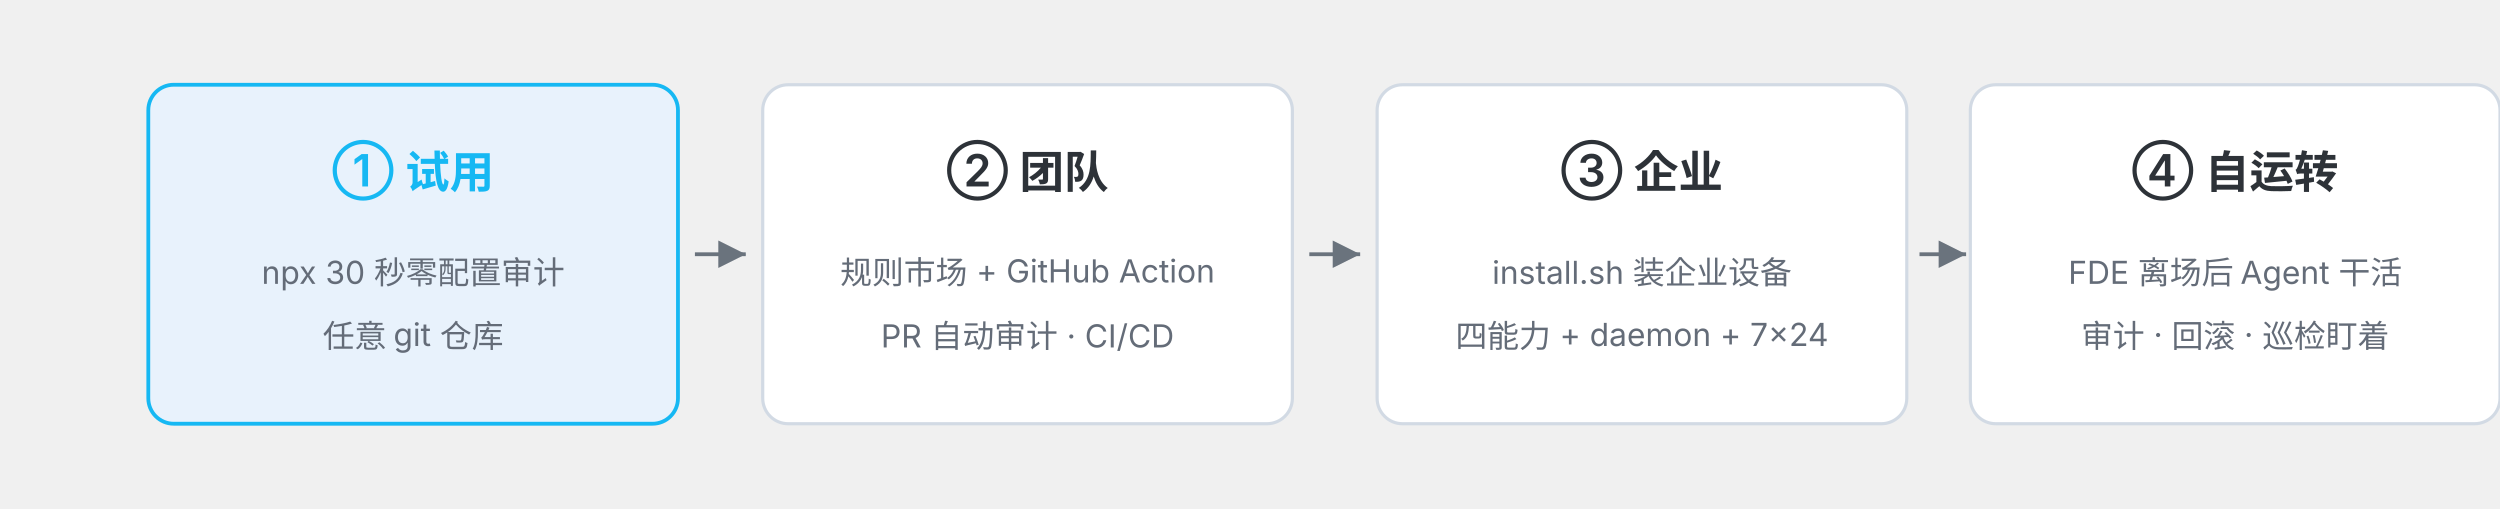
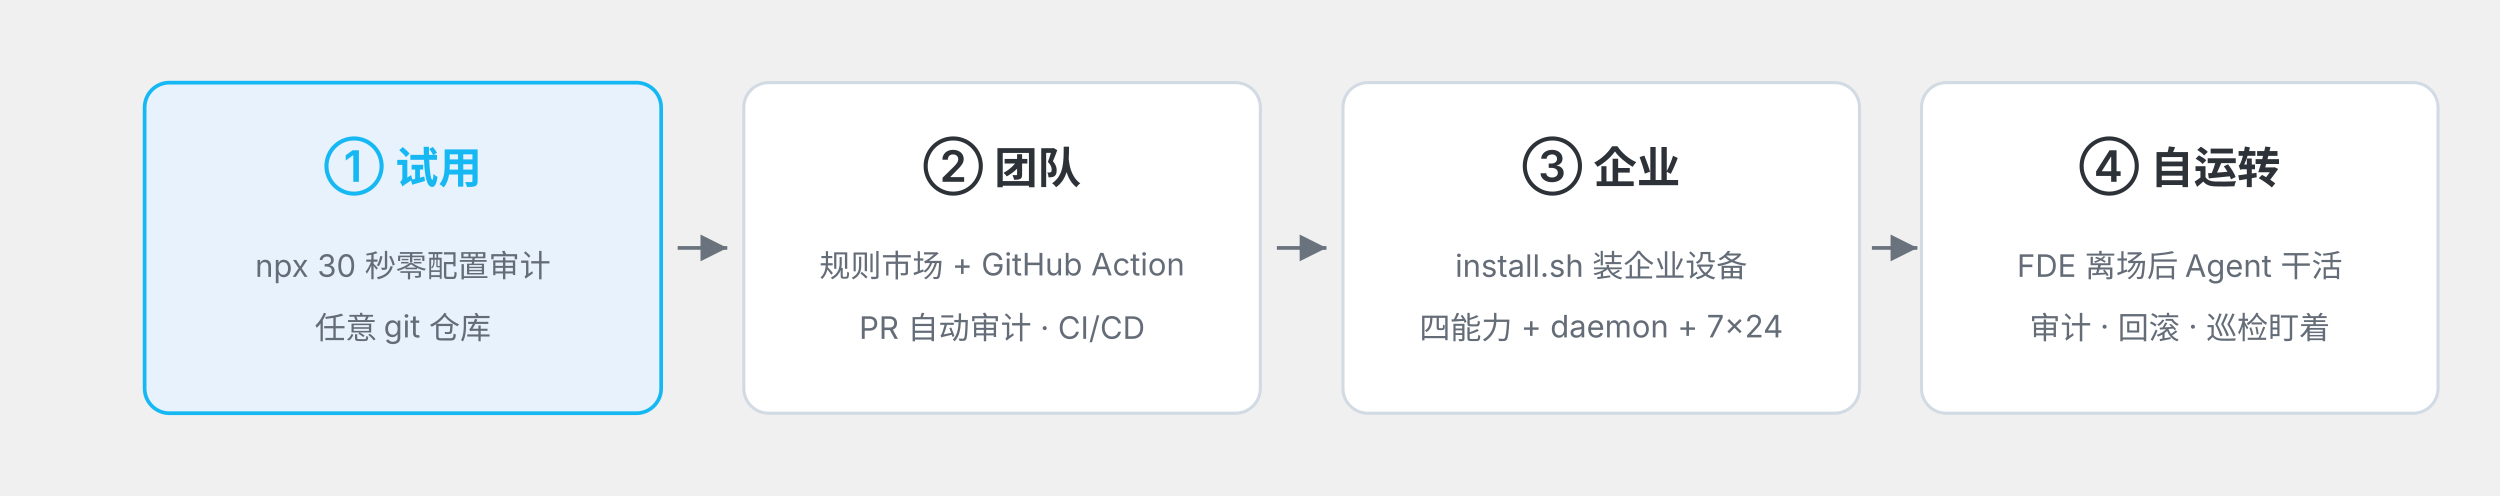
- <svg xmlns="http://www.w3.org/2000/svg" width="1180" height="240" viewBox="0 0 1180 240" font-family="-apple-system, 'PingFang SC', 'Hiragino Sans GB', 'Microsoft YaHei', sans-serif">
+ <svg xmlns="http://www.w3.org/2000/svg" width="1210" height="240" viewBox="0 0 1210 240" font-family="-apple-system, 'PingFang SC', 'Hiragino Sans GB', 'Microsoft YaHei', sans-serif">
  <defs>
    <marker id="arr2" viewBox="0 0 10 10" refX="8" refY="5" markerWidth="9" markerHeight="9" orient="auto-start-reverse">
      <path d="M 0 1 L 8 5 L 0 9 z" fill="#6A737D" />
    </marker>
  </defs>
  <rect x="70" y="40" width="250" height="160" rx="12" fill="#E8F2FC" stroke="#16B8F3" stroke-width="1.8" />
  <text x="195" y="88" text-anchor="middle" font-size="21" font-weight="600" fill="#16B8F3">① 试用</text>
  <text x="195" y="134" text-anchor="middle" font-size="15" fill="#646C78">npx 30 秒零配置审计</text>
  <text x="195" y="164" text-anchor="middle" font-size="15" fill="#646C78">任意 git 仓库</text>
  <line x1="328" y1="120" x2="352" y2="120" stroke="#6A737D" stroke-width="1.8" marker-end="url(#arr2)" />
  <rect x="360" y="40" width="250" height="160" rx="12" fill="#FFFFFF" stroke="#D2DAE4" stroke-width="1.5" />
  <text x="485" y="88" text-anchor="middle" font-size="21" font-weight="600" fill="#2D3238">② 团队</text>
  <text x="485" y="134" text-anchor="middle" font-size="15" fill="#646C78">规则市场 + GitHub Action</text>
  <text x="485" y="164" text-anchor="middle" font-size="15" fill="#646C78">PR 自动审计 · CI/CD</text>
  <line x1="618" y1="120" x2="642" y2="120" stroke="#6A737D" stroke-width="1.8" marker-end="url(#arr2)" />
  <rect x="650" y="40" width="250" height="160" rx="12" fill="#FFFFFF" stroke="#D2DAE4" stroke-width="1.5" />
  <text x="775" y="88" text-anchor="middle" font-size="21" font-weight="600" fill="#2D3238">③ 企业</text>
  <text x="775" y="134" text-anchor="middle" font-size="15" fill="#646C78">install.sh 装企业设备</text>
  <text x="775" y="164" text-anchor="middle" font-size="15" fill="#646C78">四能力 + daemon + 7×24</text>
  <line x1="906" y1="120" x2="928" y2="120" stroke="#6A737D" stroke-width="1.8" marker-end="url(#arr2)" />
  <rect x="930" y="40" width="250" height="160" rx="12" fill="#FFFFFF" stroke="#D2DAE4" stroke-width="1.5" />
  <text x="1055" y="88" text-anchor="middle" font-size="21" font-weight="600" fill="#2D3238">④ 自运转</text>
  <text x="1055" y="134" text-anchor="middle" font-size="15" fill="#646C78">FDE 离场后 Agent 干活</text>
  <text x="1055" y="164" text-anchor="middle" font-size="15" fill="#646C78">审计 · 回滚 · 巡检盯着</text>
</svg>
